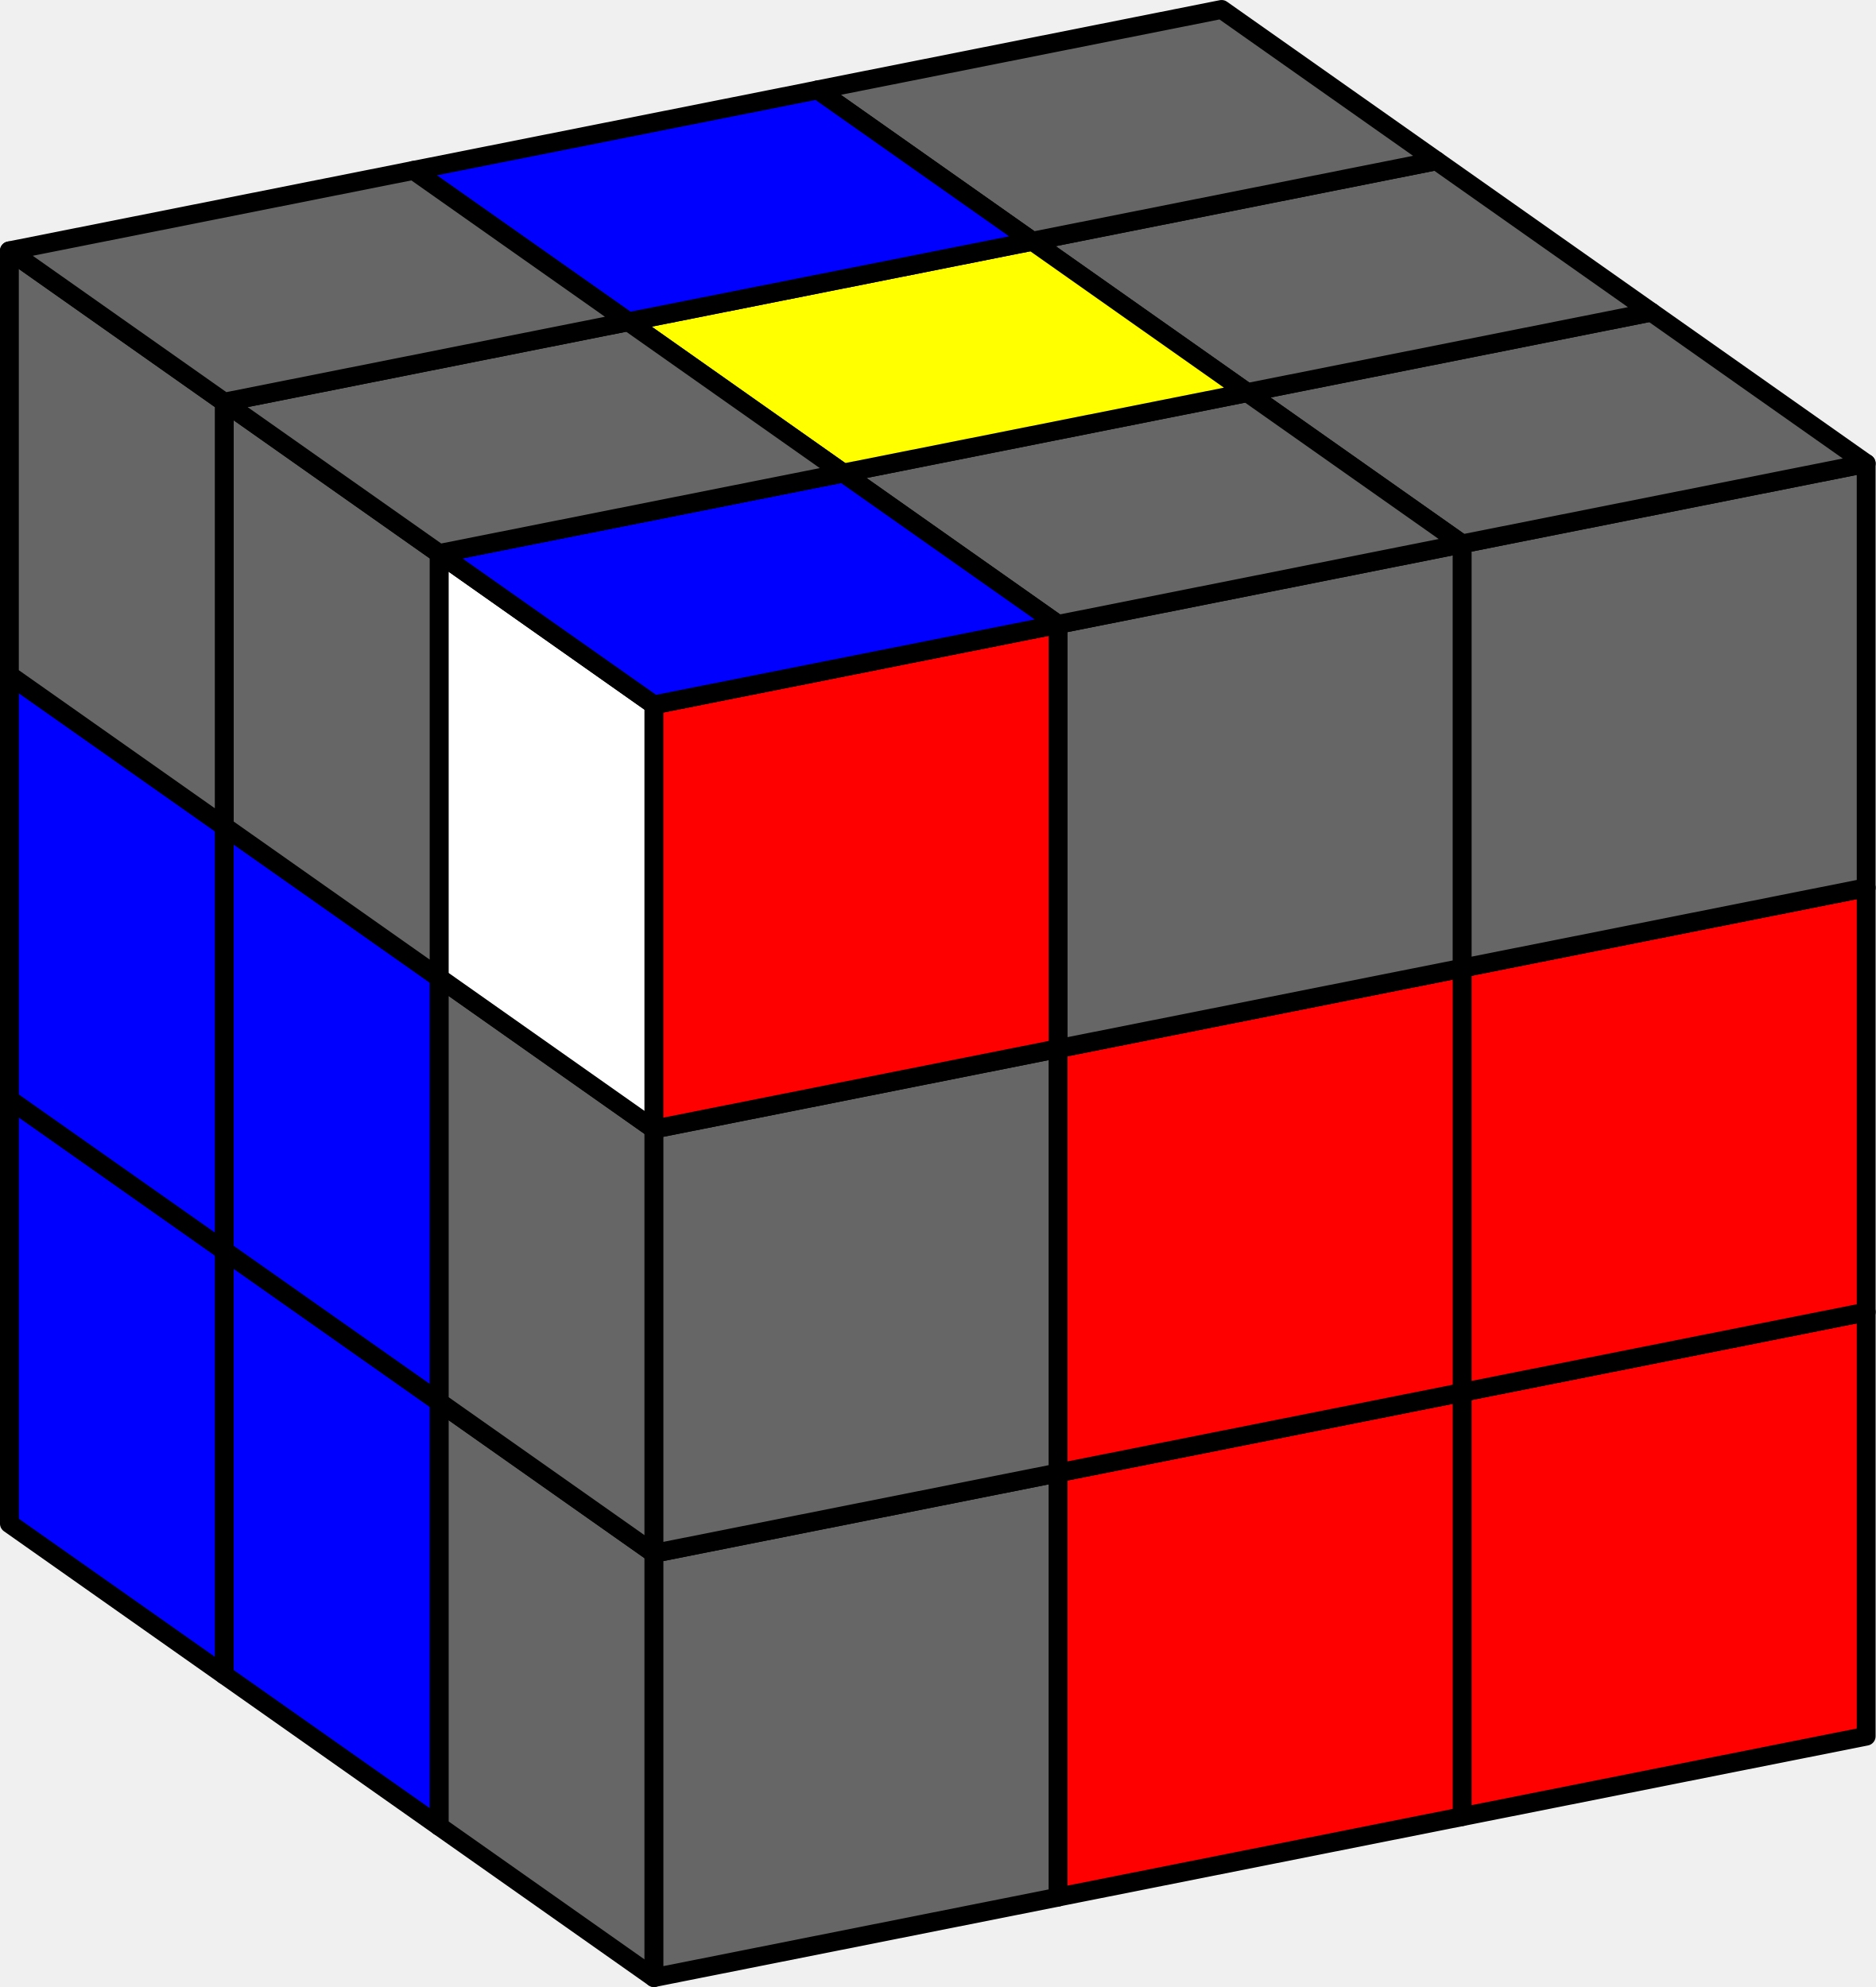
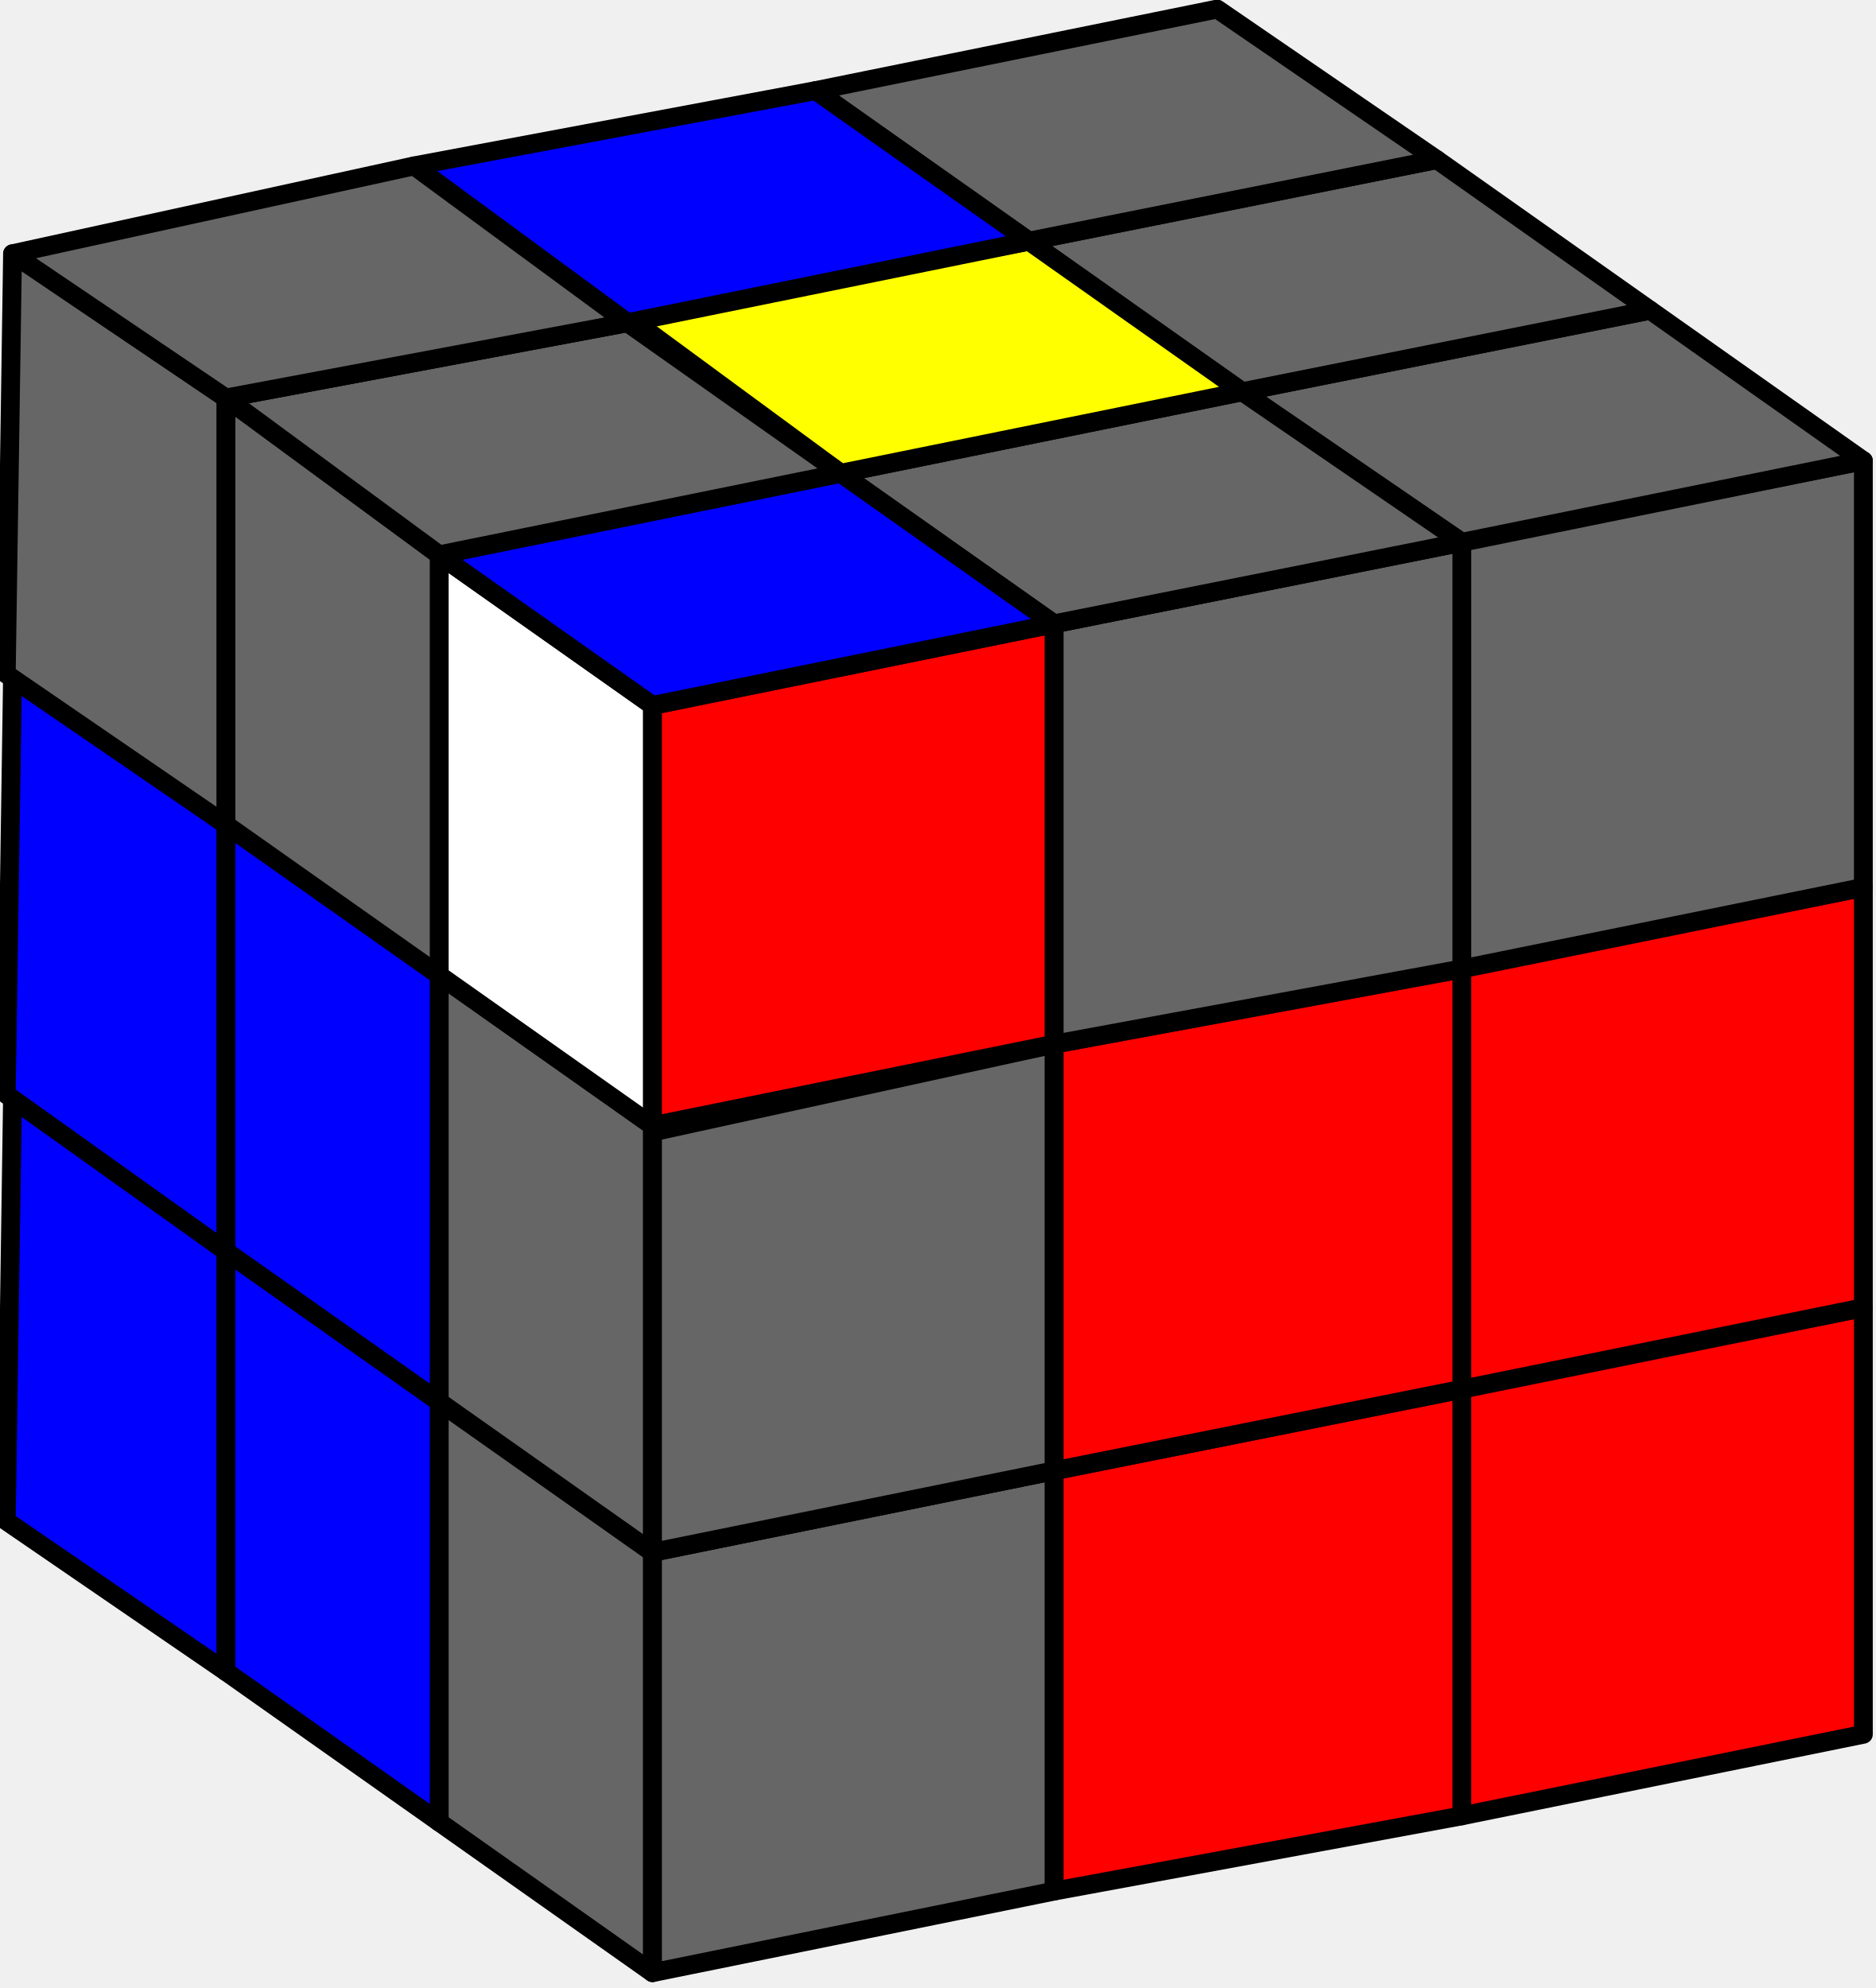
- <svg xmlns="http://www.w3.org/2000/svg" width="59.726mm" height="63.284mm" viewBox="0 0 29.863 31.642" version="1.1" id="svg5177">
-   <defs id="defs5174">
-     </defs>
-   <g id="layer1" transform="translate(-68.78841,-111.9368)">
-     <path style="fill:#666666;fill-opacity:1;stroke:#000000;stroke-width:0.3;stroke-linejoin:round;stroke-miterlimit:4;stroke-dasharray:none;paint-order:fill markers stroke" id="L9" width="9.493" height="8.763" x="57.847" y="133.014" d="m 75.78,134.263 3.421,2.41 v 6.756 l -3.421,-2.41 z" />
-     <path style="fill:#0000ff;fill-opacity:1;stroke:#000000;stroke-width:0.3;stroke-linejoin:round;stroke-miterlimit:4;stroke-dasharray:none;paint-order:fill markers stroke" id="L8" width="9.493" height="8.763" x="54.06" y="131.013" d="m 72.359,131.853 3.421,2.41 v 6.756 l -3.421,-2.41 z" />
-     <path style="fill:#0000ff;fill-opacity:1;stroke:#000000;stroke-width:0.3;stroke-linejoin:round;stroke-miterlimit:4;stroke-dasharray:none;paint-order:fill markers stroke" id="L7" width="9.493" height="8.763" x="50.058" y="128.136" d="m 68.938,129.443 3.421,2.41 0,6.756 -3.421,-2.41 z" />
-     <path style="fill:#666666;fill-opacity:1;stroke:#000000;stroke-width:0.3;stroke-linejoin:round;stroke-miterlimit:4;stroke-dasharray:none;paint-order:fill markers stroke" id="L6" width="9.493" height="8.763" x="58.095" y="126.003" d="m 75.78,127.507 3.421,2.41 0,6.756 -3.421,-2.41 z" />
-     <path style="fill:#0000ff;fill-opacity:1;stroke:#000000;stroke-width:0.3;stroke-linejoin:round;stroke-miterlimit:4;stroke-dasharray:none;paint-order:fill markers stroke" id="L5" width="9.493" height="8.763" x="54.771" y="123.787" d="m 72.359,125.097 3.421,2.41 v 6.756 l -3.421,-2.41 z" />
-     <path style="fill:#0000ff;fill-opacity:1;stroke:#000000;stroke-width:0.3;stroke-linejoin:round;stroke-miterlimit:4;stroke-dasharray:none;paint-order:fill markers stroke" id="L4" width="9.493" height="8.763" x="51.183" y="121.356" d="m 68.938,122.687 3.421,2.41 0,6.756 -3.421,-2.41 z" />
-     <path style="fill:#ffffff;fill-opacity:1;stroke:#000000;stroke-width:0.3;stroke-linejoin:round;stroke-miterlimit:4;stroke-dasharray:none;paint-order:fill markers stroke" id="L3" width="9.493" height="8.763" x="58.459" y="118.991" d="m 75.78,120.751 3.421,2.41 v 6.756 l -3.421,-2.41 z" />
-     <path style="fill:#666666;fill-opacity:1;stroke:#000000;stroke-width:0.3;stroke-linejoin:round;stroke-miterlimit:4;stroke-dasharray:none;paint-order:fill markers stroke" id="L2" width="9.493" height="8.763" x="55.957" y="116.185" d="m 72.359,118.341 3.421,2.41 v 6.756 l -3.421,-2.41 z" />
-     <path style="fill:#666666;fill-opacity:1;stroke:#000000;stroke-width:0.3;stroke-linejoin:round;stroke-miterlimit:4;stroke-dasharray:none;paint-order:fill markers stroke" id="L1" width="9.493" height="8.763" x="54.716" y="112.745" d="m 68.938,115.931 3.421,2.41 v 6.756 l -3.421,-2.41 z" />
-     <path style="fill:#ff0000;fill-opacity:1;stroke:#000000;stroke-width:0.3;stroke-linejoin:round;stroke-miterlimit:4;stroke-dasharray:none;paint-order:fill markers stroke" id="F9" width="9.493" height="8.763" x="103.206" y="134.135" d="m 92.068,134.11 6.434,-1.281 v 6.756 l -6.434,1.281 z" />
-     <path style="fill:#ff0000;fill-opacity:1;stroke:#000000;stroke-width:0.3;stroke-linejoin:round;stroke-miterlimit:4;stroke-dasharray:none;paint-order:fill markers stroke" id="F8" width="9.493" height="8.763" x="96.426" y="135.391" d="m 85.634,135.391 6.434,-1.281 0,6.756 -6.434,1.281 z" />
-     <path style="fill:#666666;fill-opacity:1;stroke:#000000;stroke-width:0.3;stroke-linejoin:round;stroke-miterlimit:4;stroke-dasharray:none;paint-order:fill markers stroke" id="F7" width="9.493" height="8.763" x="90.341" y="136.648" d="m 79.201,136.673 6.434,-1.281 v 6.756 l -6.434,1.281 z" />
-     <path style="fill:#ff0000;fill-opacity:1;stroke:#000000;stroke-width:0.3;stroke-linejoin:round;stroke-miterlimit:4;stroke-dasharray:none;paint-order:fill markers stroke" id="F6" width="9.493" height="8.763" x="103.14" y="127.751" d="m 92.068,127.354 6.434,-1.281 v 6.756 l -6.434,1.281 z" />
-     <path style="fill:#ff0000;fill-opacity:1;stroke:#000000;stroke-width:0.3;stroke-linejoin:round;stroke-miterlimit:4;stroke-dasharray:none;paint-order:fill markers stroke" id="F5" width="9.493" height="8.763" x="97.087" y="128.611" d="m 85.634,128.636 6.434,-1.281 0,6.756 -6.434,1.281 z" />
-     <path style="fill:#666666;fill-opacity:1;stroke:#000000;stroke-width:0.3;stroke-linejoin:round;stroke-miterlimit:4;stroke-dasharray:none;paint-order:fill markers stroke" id="F4" width="9.493" height="8.763" x="90.704" y="130.067" d="m 79.201,129.917 6.434,-1.281 v 6.756 l -6.434,1.281 z" />
-     <path style="fill:#666666;fill-opacity:1;stroke:#000000;stroke-width:0.3;stroke-linejoin:round;stroke-miterlimit:4;stroke-dasharray:none;paint-order:fill markers stroke" id="F3" width="9.493" height="8.763" x="102.842" y="120.707" d="m 92.068,120.598 6.434,-1.281 0,6.756 -6.434,1.281 z" />
-     <path style="fill:#666666;fill-opacity:1;stroke:#000000;stroke-width:0.3;stroke-linejoin:round;stroke-miterlimit:4;stroke-dasharray:none;paint-order:fill markers stroke" id="F2" width="9.493" height="8.763" x="96.757" y="121.798" d="m 85.634,121.88 6.434,-1.281 0,6.756 -6.434,1.281 z" />
-     <path style="fill:#ff0000;fill-opacity:1;stroke:#000000;stroke-width:0.3;stroke-linejoin:round;stroke-miterlimit:4;stroke-dasharray:none;paint-order:fill markers stroke" id="F1" width="9.493" height="8.763" x="90.804" y="123.816" d="m 79.201,123.161 6.434,-1.281 v 6.756 l -6.434,1.281 z" />
-     <path style="fill:#666666;fill-opacity:1;stroke:#000000;stroke-width:0.3;stroke-linejoin:round;stroke-miterlimit:4;stroke-dasharray:none;paint-order:fill markers stroke" id="U9" width="10.088" height="8.2" x="88.881" y="102.427" d="m 88.647,118.188 6.434,-1.281 3.421,2.41 -6.434,1.281 z" />
-     <path style="fill:#666666;fill-opacity:1;stroke:#000000;stroke-width:0.3;stroke-linejoin:round;stroke-miterlimit:4;stroke-dasharray:none;paint-order:fill markers stroke" id="U8" width="10.088" height="8.2" x="82.068" y="103.717" d="m 82.213,119.47 6.434,-1.281 3.421,2.41 -6.434,1.281 z" />
-     <path style="fill:#0000ff;fill-opacity:1;stroke:#000000;stroke-width:0.3;stroke-linejoin:round;stroke-miterlimit:4;stroke-dasharray:none;paint-order:fill markers stroke" id="U7" width="10.088" height="8.2" x="76.776" y="105.139" d="m 75.78,120.751 6.434,-1.281 3.421,2.41 -6.434,1.281 z" />
-     <path style="fill:#666666;fill-opacity:1;stroke:#000000;stroke-width:0.3;stroke-linejoin:round;stroke-miterlimit:4;stroke-dasharray:none;paint-order:fill markers stroke" id="U6" width="10.088" height="8.2" x="85.474" y="99.847" d="m 85.226,115.778 6.434,-1.281 3.421,2.41 -6.434,1.281 z" />
-     <path style="fill:#ffff00;fill-opacity:1;stroke:#000000;stroke-width:0.3;stroke-linejoin:round;stroke-miterlimit:4;stroke-dasharray:none;paint-order:fill markers stroke" id="U5" width="10.088" height="8.2" x="78.562" y="101.203" d="m 78.793,117.06 6.434,-1.281 3.421,2.41 -6.434,1.281 z" />
-     <path style="fill:#666666;fill-opacity:1;stroke:#000000;stroke-width:0.3;stroke-linejoin:round;stroke-miterlimit:4;stroke-dasharray:none;paint-order:fill markers stroke" id="U4" width="10.088" height="8.2" x="73.733" y="102.361" d="m 72.359,118.341 6.434,-1.281 3.421,2.41 -6.434,1.281 z" />
-     <path style="fill:#666666;fill-opacity:1;stroke:#000000;stroke-width:0.3;stroke-linejoin:round;stroke-miterlimit:4;stroke-dasharray:none;paint-order:fill markers stroke" id="U3" width="10.088" height="8.2" x="82.498" y="97.499" d="m 81.805,113.368 6.434,-1.281 3.421,2.41 -6.434,1.281 z" />
-     <path style="fill:#0000ff;fill-opacity:1;stroke:#000000;stroke-width:0.3;stroke-linejoin:round;stroke-miterlimit:4;stroke-dasharray:none;paint-order:fill markers stroke" id="U2" width="10.088" height="8.2" x="76.346" y="98.987" d="m 75.372,114.65 6.434,-1.281 3.421,2.41 -6.434,1.281 z" />
-     <path style="fill:#666666;fill-opacity:1;stroke:#000000;stroke-width:0.3;stroke-linejoin:round;stroke-miterlimit:4;stroke-dasharray:none;paint-order:fill markers stroke" id="U1" width="10.088" height="8.2" x="70.79" y="100.475" d="m 68.938,115.931 6.434,-1.281 3.421,2.41 -6.434,1.281 z" />
+ <svg xmlns="http://www.w3.org/2000/svg" width="225.7" height="239.2" viewBox="0 0 29.9 31.6">
+   <g stroke="#000000" stroke-linejoin="round" stroke-width="0.3" paint-order="fill markers stroke">
+     <path fill="#666666" d="m75.8 134.3 3.4 2.4v6.7l-3.4-2.4z" transform="translate(-68.8 -112)" />
+     <path fill="#0000ff" d="m72.4 131.9 3.4 2.4v6.7l-3.4-2.4z" transform="translate(-68.8 -112)" />
+     <path fill="#0000ff" d="m69 129.4 3.4 2.5v6.7l-3.5-2.4z" transform="translate(-68.8 -112)" />
+     <path fill="#666666" d="m75.8 127.5 3.4 2.4v6.8l-3.4-2.4z" transform="translate(-68.8 -112)" />
+     <path fill="#0000ff" d="m72.4 125.1 3.4 2.4v6.8l-3.4-2.4z" transform="translate(-68.8 -112)" />
+     <path fill="#0000ff" d="m69 122.7 3.4 2.4v6.8l-3.5-2.5z" transform="translate(-68.8 -112)" />
+     <path fill="#ffffff" d="m75.8 120.8 3.4 2.4v6.7l-3.4-2.4z" transform="translate(-68.8 -112)" />
+     <path fill="#666666" d="m72.4 118.3 3.4 2.5v6.7l-3.4-2.4z" transform="translate(-68.8 -112)" />
+     <path fill="#666666" d="m69 116 3.4 2.3v6.8l-3.5-2.4z" transform="translate(-68.8 -112)" />
+     <path fill="#ff0000" d="m92 134.1 6.5-1.3v6.8l-6.4 1.3z" transform="translate(-68.8 -112)" />
+     <path fill="#ff0000" d="m85.6 135.4 6.5-1.3v6.8l-6.5 1.2z" transform="translate(-68.8 -112)" />
+     <path fill="#666666" d="m79.2 136.7 6.4-1.3v6.7l-6.4 1.3z" transform="translate(-68.8 -112)" />
+     <path fill="#ff0000" d="m92 127.4 6.5-1.3v6.7l-6.4 1.3z" transform="translate(-68.8 -112)" />
+     <path fill="#ff0000" d="m85.6 128.6 6.5-1.2v6.7l-6.5 1.3z" transform="translate(-68.8 -112)" />
+     <path fill="#666666" d="m79.2 130 6.4-1.4v6.8l-6.4 1.3z" transform="translate(-68.8 -112)" />
+     <path fill="#666666" d="m92 120.6 6.5-1.3v6.8l-6.4 1.3z" transform="translate(-68.8 -112)" />
+     <path fill="#666666" d="m85.6 121.9 6.5-1.3v6.8l-6.5 1.2z" transform="translate(-68.8 -112)" />
+     <path fill="#ff0000" d="m79.2 123.2 6.4-1.3v6.7l-6.4 1.3z" transform="translate(-68.8 -112)" />
+     <path fill="#666666" d="m88.6 118.2 6.5-1.3 3.4 2.4-6.4 1.3z" transform="translate(-68.8 -112)" />
+     <path fill="#666666" d="m82.2 119.5 6.4-1.3 3.5 2.4-6.5 1.3z" transform="translate(-68.8 -112)" />
+     <path fill="#0000ff" d="m75.8 120.8 6.4-1.3 3.4 2.4-6.4 1.3z" transform="translate(-68.8 -112)" />
+     <path fill="#666666" d="m85.2 115.8 6.5-1.3 3.4 2.4-6.5 1.3z" transform="translate(-68.8 -112)" />
+     <path fill="#ffff00" d="m78.8 117 6.4-1.2 3.4 2.4-6.4 1.3z" transform="translate(-68.8 -112)" />
+     <path fill="#666666" d="m72.4 118.3 6.4-1.2 3.4 2.4-6.4 1.3z" transform="translate(-68.8 -112)" />
+     <path fill="#666666" d="m81.8 113.4 6.4-1.3 3.5 2.4-6.5 1.3z" transform="translate(-68.8 -112)" />
+     <path fill="#0000ff" d="m75.4 114.6 6.4-1.2 3.4 2.4-6.4 1.3z" transform="translate(-68.8 -112)" />
+     <path fill="#666666" d="m69 116 6.4-1.4 3.4 2.5-6.4 1.2z" transform="translate(-68.8 -112)" />
  </g>
</svg>
